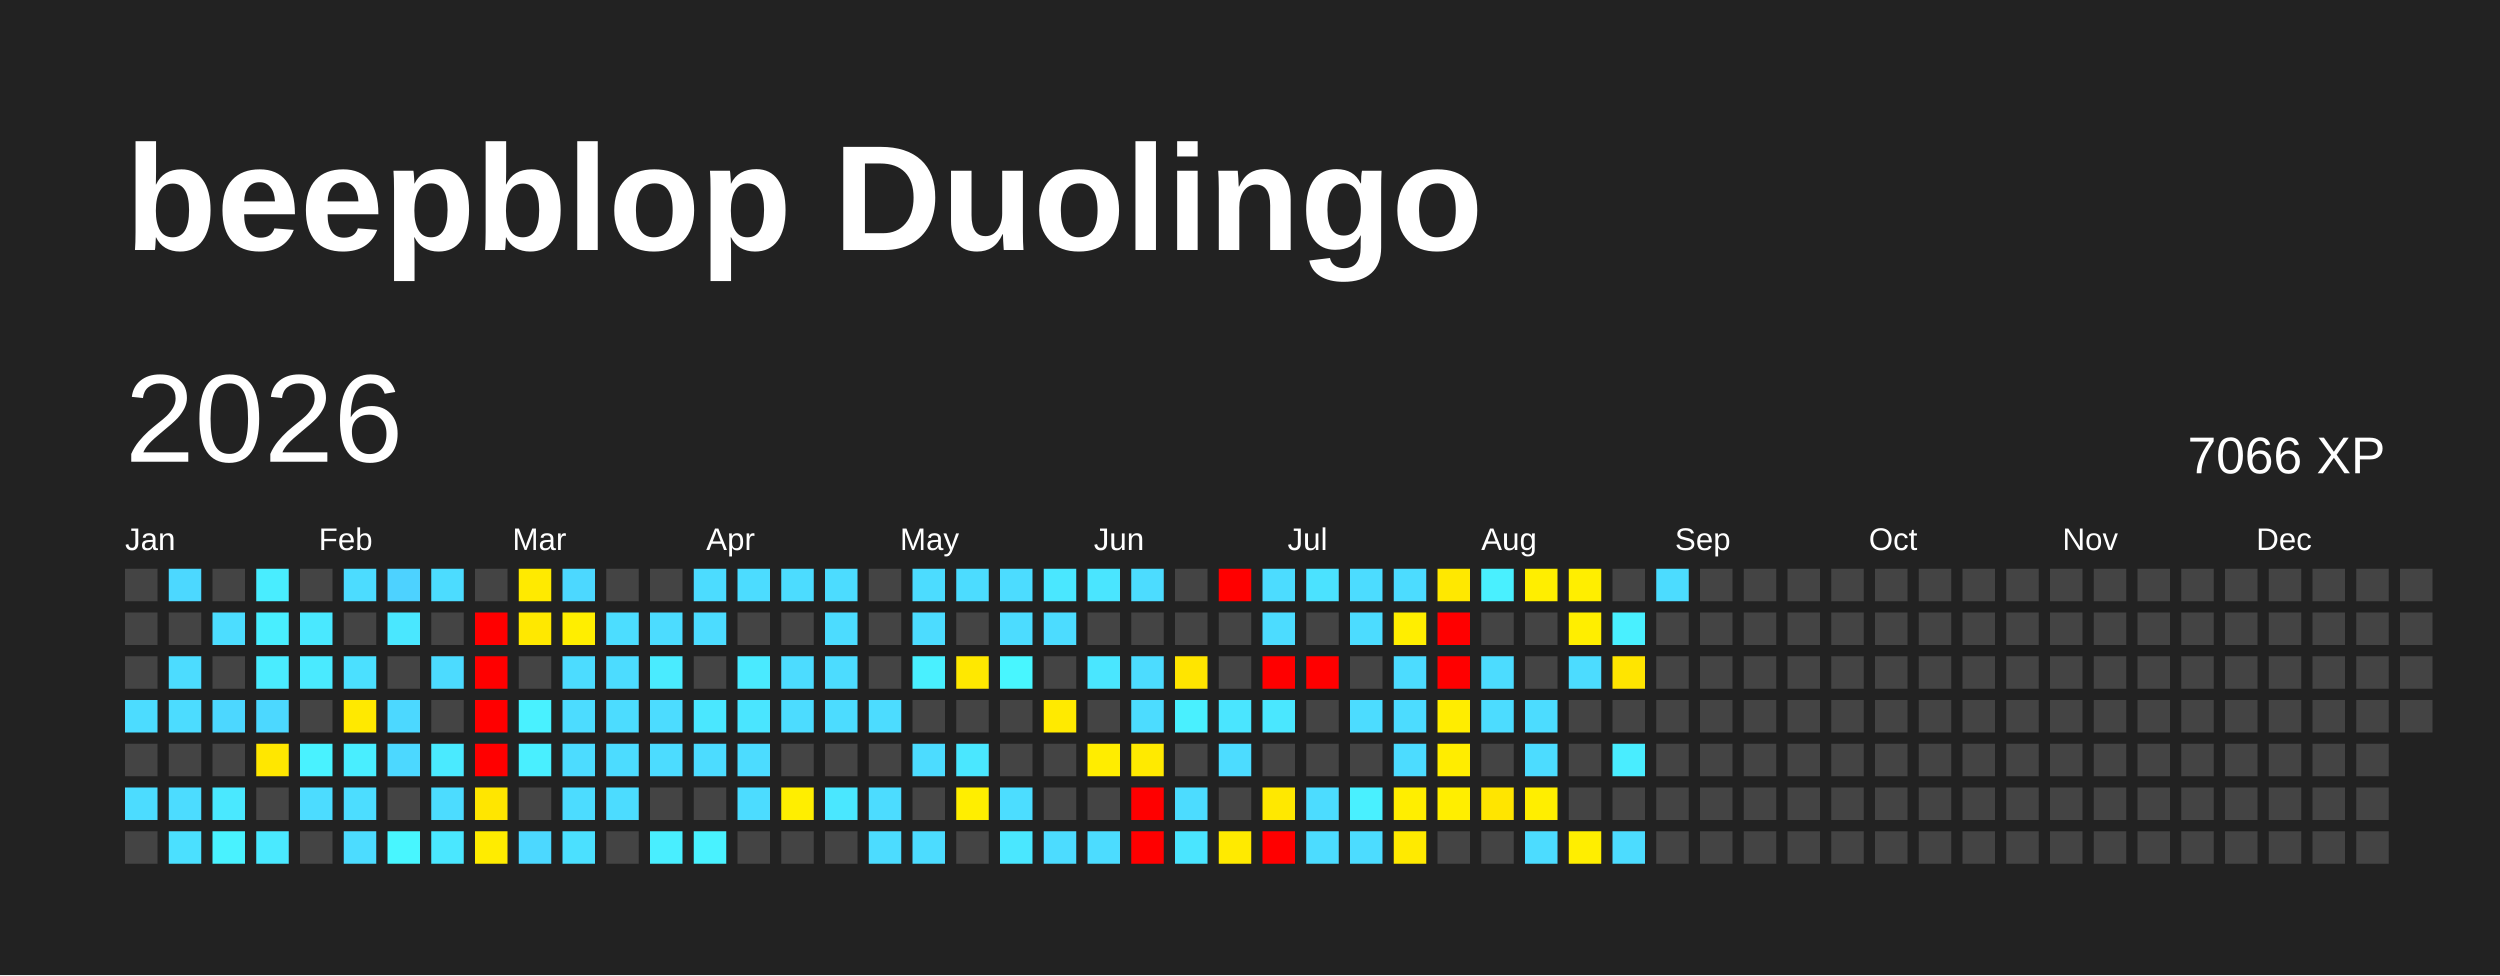
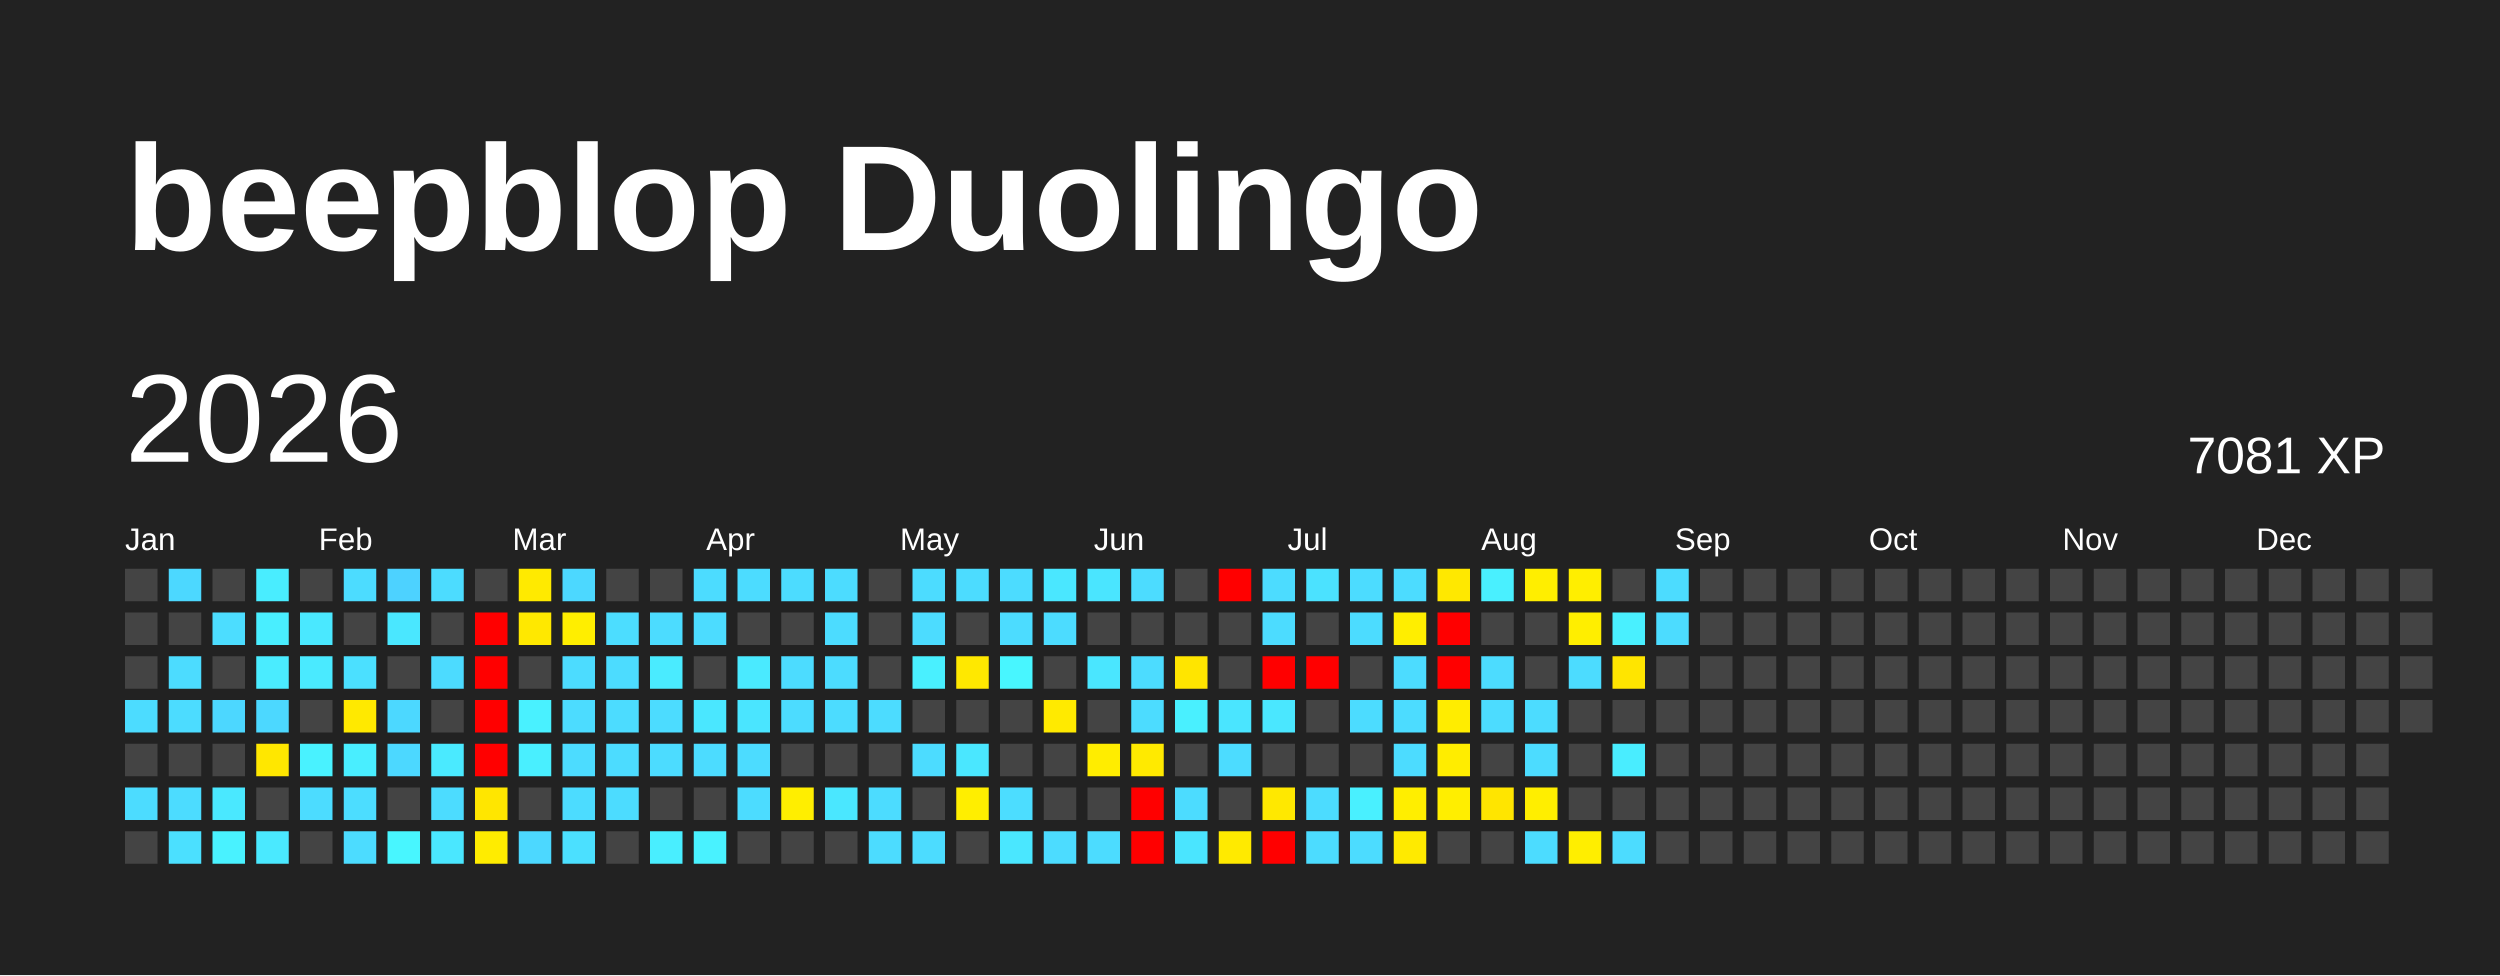
<svg xmlns="http://www.w3.org/2000/svg" baseProfile="full" height="78mm" version="1.1" viewBox="0,0,200,78" width="200mm">
  <defs />
  <rect fill="#222222" height="78" width="200" x="0" y="0" />
  <text fill="#FFFFFF" style="font-size:12px; font-family:Arial; font-weight:bold;" x="10" y="20">beepblop Duolingo</text>
  <text dominant-baseline="hanging" fill="#FFFFFF" style="font-size:10.0px; font-family:Arial;" x="10" y="30">2026</text>
-   <text dominant-baseline="hanging" fill="#FFFFFF" style="font-size:4.125px; font-family:Arial;" x="175" y="35">7066 XP</text>
+   <text dominant-baseline="hanging" fill="#FFFFFF" style="font-size:4.125px; font-family:Arial;" x="175" y="35">7081 XP</text>
  <text fill="#FFFFFF" style="font-size:2.5px; font-family:Arial" x="10.0" y="44">Jan</text>
  <text fill="#FFFFFF" style="font-size:2.5px; font-family:Arial" x="25.5" y="44">Feb</text>
  <text fill="#FFFFFF" style="font-size:2.5px; font-family:Arial" x="41.0" y="44">Mar</text>
  <text fill="#FFFFFF" style="font-size:2.5px; font-family:Arial" x="56.5" y="44">Apr</text>
  <text fill="#FFFFFF" style="font-size:2.5px; font-family:Arial" x="72.0" y="44">May</text>
  <text fill="#FFFFFF" style="font-size:2.5px; font-family:Arial" x="87.5" y="44">Jun</text>
  <text fill="#FFFFFF" style="font-size:2.5px; font-family:Arial" x="103.0" y="44">Jul</text>
  <text fill="#FFFFFF" style="font-size:2.5px; font-family:Arial" x="118.5" y="44">Aug</text>
  <text fill="#FFFFFF" style="font-size:2.5px; font-family:Arial" x="134.0" y="44">Sep</text>
  <text fill="#FFFFFF" style="font-size:2.5px; font-family:Arial" x="149.5" y="44">Oct</text>
  <text fill="#FFFFFF" style="font-size:2.5px; font-family:Arial" x="165.0" y="44">Nov</text>
  <text fill="#FFFFFF" style="font-size:2.5px; font-family:Arial" x="180.5" y="44">Dec</text>
  <rect fill="#444444" height="2.6" width="2.6" x="10.0" y="45.5" />
  <rect fill="#444444" height="2.6" width="2.6" x="10.0" y="49.0" />
  <rect fill="#444444" height="2.6" width="2.6" x="10.0" y="52.5" />
  <rect fill="#4cdcff" height="2.6" width="2.6" x="10.0" y="56.0" />
  <rect fill="#444444" height="2.6" width="2.6" x="10.0" y="59.5" />
  <rect fill="#4cdcff" height="2.6" width="2.6" x="10.0" y="63.0" />
  <rect fill="#444444" height="2.6" width="2.6" x="10.0" y="66.5" />
  <rect fill="#4cd8ff" height="2.6" width="2.6" x="13.5" y="45.5" />
  <rect fill="#444444" height="2.6" width="2.6" x="13.5" y="49.0" />
  <rect fill="#4cdcff" height="2.6" width="2.6" x="13.5" y="52.5" />
  <rect fill="#4cdcff" height="2.6" width="2.6" x="13.5" y="56.0" />
  <rect fill="#444444" height="2.6" width="2.6" x="13.5" y="59.5" />
  <rect fill="#4cdcff" height="2.6" width="2.6" x="13.5" y="63.0" />
  <rect fill="#4be0ff" height="2.6" width="2.6" x="13.5" y="66.5" />
  <rect fill="#444444" height="2.6" width="2.6" x="17.0" y="45.5" />
  <rect fill="#4cddff" height="2.6" width="2.6" x="17.0" y="49.0" />
  <rect fill="#444444" height="2.6" width="2.6" x="17.0" y="52.5" />
  <rect fill="#4cd7ff" height="2.6" width="2.6" x="17.0" y="56.0" />
  <rect fill="#444444" height="2.6" width="2.6" x="17.0" y="59.5" />
  <rect fill="#4ae8ff" height="2.6" width="2.6" x="17.0" y="63.0" />
  <rect fill="#49f2ff" height="2.6" width="2.6" x="17.0" y="66.5" />
  <rect fill="#49edff" height="2.6" width="2.6" x="20.5" y="45.5" />
  <rect fill="#49eeff" height="2.6" width="2.6" x="20.5" y="49.0" />
  <rect fill="#4aecff" height="2.6" width="2.6" x="20.5" y="52.5" />
  <rect fill="#4cd8ff" height="2.6" width="2.6" x="20.5" y="56.0" />
  <rect fill="#ffe700" height="2.6" width="2.6" x="20.5" y="59.5" />
  <rect fill="#444444" height="2.6" width="2.6" x="20.5" y="63.0" />
  <rect fill="#4ae9ff" height="2.6" width="2.6" x="20.5" y="66.5" />
  <rect fill="#444444" height="2.6" width="2.6" x="24.0" y="45.5" />
  <rect fill="#4ae8ff" height="2.6" width="2.6" x="24.0" y="49.0" />
  <rect fill="#4aeaff" height="2.6" width="2.6" x="24.0" y="52.5" />
  <rect fill="#444444" height="2.6" width="2.6" x="24.0" y="56.0" />
  <rect fill="#49f2ff" height="2.6" width="2.6" x="24.0" y="59.5" />
  <rect fill="#4cdcff" height="2.6" width="2.6" x="24.0" y="63.0" />
  <rect fill="#444444" height="2.6" width="2.6" x="24.0" y="66.5" />
  <rect fill="#4cdcff" height="2.6" width="2.6" x="27.5" y="45.5" />
  <rect fill="#444444" height="2.6" width="2.6" x="27.5" y="49.0" />
  <rect fill="#4be0ff" height="2.6" width="2.6" x="27.5" y="52.5" />
  <rect fill="#ffe900" height="2.6" width="2.6" x="27.5" y="56.0" />
  <rect fill="#49eeff" height="2.6" width="2.6" x="27.5" y="59.5" />
  <rect fill="#4cddff" height="2.6" width="2.6" x="27.5" y="63.0" />
  <rect fill="#4cdcff" height="2.6" width="2.6" x="27.5" y="66.5" />
  <rect fill="#4dd2ff" height="2.6" width="2.6" x="31.0" y="45.5" />
  <rect fill="#4ae7ff" height="2.6" width="2.6" x="31.0" y="49.0" />
  <rect fill="#444444" height="2.6" width="2.6" x="31.0" y="52.5" />
  <rect fill="#4cd8ff" height="2.6" width="2.6" x="31.0" y="56.0" />
  <rect fill="#4cd8ff" height="2.6" width="2.6" x="31.0" y="59.5" />
  <rect fill="#444444" height="2.6" width="2.6" x="31.0" y="63.0" />
  <rect fill="#48f6ff" height="2.6" width="2.6" x="31.0" y="66.5" />
  <rect fill="#4cdcff" height="2.6" width="2.6" x="34.5" y="45.5" />
  <rect fill="#444444" height="2.6" width="2.6" x="34.5" y="49.0" />
  <rect fill="#4cdbff" height="2.6" width="2.6" x="34.5" y="52.5" />
  <rect fill="#444444" height="2.6" width="2.6" x="34.5" y="56.0" />
  <rect fill="#4aeaff" height="2.6" width="2.6" x="34.5" y="59.5" />
  <rect fill="#4cdcff" height="2.6" width="2.6" x="34.5" y="63.0" />
  <rect fill="#4ae7ff" height="2.6" width="2.6" x="34.5" y="66.5" />
  <rect fill="#444444" height="2.6" width="2.6" x="38.0" y="45.5" />
  <rect fill="red" height="2.6" width="2.6" x="38.0" y="49.0" />
  <rect fill="red" height="2.6" width="2.6" x="38.0" y="52.5" />
  <rect fill="red" height="2.6" width="2.6" x="38.0" y="56.0" />
  <rect fill="red" height="2.6" width="2.6" x="38.0" y="59.5" />
  <rect fill="#ffe600" height="2.6" width="2.6" x="38.0" y="63.0" />
  <rect fill="#ffec00" height="2.6" width="2.6" x="38.0" y="66.5" />
  <rect fill="#ffea00" height="2.6" width="2.6" x="41.5" y="45.5" />
  <rect fill="#ffe800" height="2.6" width="2.6" x="41.5" y="49.0" />
  <rect fill="#444444" height="2.6" width="2.6" x="41.5" y="52.5" />
  <rect fill="#49f1ff" height="2.6" width="2.6" x="41.5" y="56.0" />
  <rect fill="#49efff" height="2.6" width="2.6" x="41.5" y="59.5" />
  <rect fill="#444444" height="2.6" width="2.6" x="41.5" y="63.0" />
  <rect fill="#4cd8ff" height="2.6" width="2.6" x="41.5" y="66.5" />
  <rect fill="#4cd8ff" height="2.6" width="2.6" x="45.0" y="45.5" />
  <rect fill="#ffee00" height="2.6" width="2.6" x="45.0" y="49.0" />
  <rect fill="#4cdcff" height="2.6" width="2.6" x="45.0" y="52.5" />
  <rect fill="#4cdcff" height="2.6" width="2.6" x="45.0" y="56.0" />
  <rect fill="#4cdcff" height="2.6" width="2.6" x="45.0" y="59.5" />
  <rect fill="#4cdcff" height="2.6" width="2.6" x="45.0" y="63.0" />
  <rect fill="#4be0ff" height="2.6" width="2.6" x="45.0" y="66.5" />
  <rect fill="#444444" height="2.6" width="2.6" x="48.5" y="45.5" />
  <rect fill="#4cddff" height="2.6" width="2.6" x="48.5" y="49.0" />
  <rect fill="#4cdcff" height="2.6" width="2.6" x="48.5" y="52.5" />
  <rect fill="#4cdcff" height="2.6" width="2.6" x="48.5" y="56.0" />
  <rect fill="#4cdcff" height="2.6" width="2.6" x="48.5" y="59.5" />
  <rect fill="#4cdcff" height="2.6" width="2.6" x="48.5" y="63.0" />
  <rect fill="#444444" height="2.6" width="2.6" x="48.5" y="66.5" />
  <rect fill="#444444" height="2.6" width="2.6" x="52.0" y="45.5" />
  <rect fill="#4cdcff" height="2.6" width="2.6" x="52.0" y="49.0" />
  <rect fill="#4aebff" height="2.6" width="2.6" x="52.0" y="52.5" />
  <rect fill="#4cdcff" height="2.6" width="2.6" x="52.0" y="56.0" />
  <rect fill="#4cdcff" height="2.6" width="2.6" x="52.0" y="59.5" />
  <rect fill="#444444" height="2.6" width="2.6" x="52.0" y="63.0" />
  <rect fill="#49eeff" height="2.6" width="2.6" x="52.0" y="66.5" />
  <rect fill="#4cdcff" height="2.6" width="2.6" x="55.5" y="45.5" />
  <rect fill="#4cdcff" height="2.6" width="2.6" x="55.5" y="49.0" />
  <rect fill="#444444" height="2.6" width="2.6" x="55.5" y="52.5" />
  <rect fill="#4ae7ff" height="2.6" width="2.6" x="55.5" y="56.0" />
  <rect fill="#4cdcff" height="2.6" width="2.6" x="55.5" y="59.5" />
  <rect fill="#444444" height="2.6" width="2.6" x="55.5" y="63.0" />
  <rect fill="#49f2ff" height="2.6" width="2.6" x="55.5" y="66.5" />
  <rect fill="#4cdcff" height="2.6" width="2.6" x="59.0" y="45.5" />
  <rect fill="#444444" height="2.6" width="2.6" x="59.0" y="49.0" />
  <rect fill="#4aeaff" height="2.6" width="2.6" x="59.0" y="52.5" />
  <rect fill="#4ae5ff" height="2.6" width="2.6" x="59.0" y="56.0" />
  <rect fill="#4cdcff" height="2.6" width="2.6" x="59.0" y="59.5" />
  <rect fill="#4cdcff" height="2.6" width="2.6" x="59.0" y="63.0" />
  <rect fill="#444444" height="2.6" width="2.6" x="59.0" y="66.5" />
  <rect fill="#4cdcff" height="2.6" width="2.6" x="62.5" y="45.5" />
  <rect fill="#444444" height="2.6" width="2.6" x="62.5" y="49.0" />
  <rect fill="#4cdcff" height="2.6" width="2.6" x="62.5" y="52.5" />
  <rect fill="#4cdcff" height="2.6" width="2.6" x="62.5" y="56.0" />
  <rect fill="#444444" height="2.6" width="2.6" x="62.5" y="59.5" />
  <rect fill="#ffee00" height="2.6" width="2.6" x="62.5" y="63.0" />
  <rect fill="#444444" height="2.6" width="2.6" x="62.5" y="66.5" />
  <rect fill="#4cdcff" height="2.6" width="2.6" x="66.0" y="45.5" />
  <rect fill="#4cdcff" height="2.6" width="2.6" x="66.0" y="49.0" />
  <rect fill="#4cdcff" height="2.6" width="2.6" x="66.0" y="52.5" />
  <rect fill="#4cdcff" height="2.6" width="2.6" x="66.0" y="56.0" />
  <rect fill="#444444" height="2.6" width="2.6" x="66.0" y="59.5" />
  <rect fill="#4ae7ff" height="2.6" width="2.6" x="66.0" y="63.0" />
  <rect fill="#444444" height="2.6" width="2.6" x="66.0" y="66.5" />
  <rect fill="#444444" height="2.6" width="2.6" x="69.5" y="45.5" />
  <rect fill="#444444" height="2.6" width="2.6" x="69.5" y="49.0" />
  <rect fill="#444444" height="2.6" width="2.6" x="69.5" y="52.5" />
  <rect fill="#4cdcff" height="2.6" width="2.6" x="69.5" y="56.0" />
  <rect fill="#444444" height="2.6" width="2.6" x="69.5" y="59.5" />
  <rect fill="#4cdcff" height="2.6" width="2.6" x="69.5" y="63.0" />
  <rect fill="#4cdcff" height="2.6" width="2.6" x="69.5" y="66.5" />
  <rect fill="#4cdcff" height="2.6" width="2.6" x="73.0" y="45.5" />
  <rect fill="#4cdcff" height="2.6" width="2.6" x="73.0" y="49.0" />
  <rect fill="#49f0ff" height="2.6" width="2.6" x="73.0" y="52.5" />
  <rect fill="#444444" height="2.6" width="2.6" x="73.0" y="56.0" />
  <rect fill="#4cdcff" height="2.6" width="2.6" x="73.0" y="59.5" />
  <rect fill="#444444" height="2.6" width="2.6" x="73.0" y="63.0" />
  <rect fill="#4cdcff" height="2.6" width="2.6" x="73.0" y="66.5" />
  <rect fill="#4cdcff" height="2.6" width="2.6" x="76.5" y="45.5" />
  <rect fill="#444444" height="2.6" width="2.6" x="76.5" y="49.0" />
  <rect fill="#ffe800" height="2.6" width="2.6" x="76.5" y="52.5" />
  <rect fill="#444444" height="2.6" width="2.6" x="76.5" y="56.0" />
  <rect fill="#4ae7ff" height="2.6" width="2.6" x="76.5" y="59.5" />
  <rect fill="#ffee00" height="2.6" width="2.6" x="76.5" y="63.0" />
  <rect fill="#444444" height="2.6" width="2.6" x="76.5" y="66.5" />
  <rect fill="#4cdcff" height="2.6" width="2.6" x="80.0" y="45.5" />
  <rect fill="#4cdcff" height="2.6" width="2.6" x="80.0" y="49.0" />
  <rect fill="#48f6ff" height="2.6" width="2.6" x="80.0" y="52.5" />
  <rect fill="#444444" height="2.6" width="2.6" x="80.0" y="56.0" />
  <rect fill="#444444" height="2.6" width="2.6" x="80.0" y="59.5" />
  <rect fill="#4cddff" height="2.6" width="2.6" x="80.0" y="63.0" />
  <rect fill="#4ae7ff" height="2.6" width="2.6" x="80.0" y="66.5" />
  <rect fill="#4ae7ff" height="2.6" width="2.6" x="83.5" y="45.5" />
  <rect fill="#4cdcff" height="2.6" width="2.6" x="83.5" y="49.0" />
  <rect fill="#444444" height="2.6" width="2.6" x="83.5" y="52.5" />
  <rect fill="#ffea00" height="2.6" width="2.6" x="83.5" y="56.0" />
  <rect fill="#444444" height="2.6" width="2.6" x="83.5" y="59.5" />
  <rect fill="#444444" height="2.6" width="2.6" x="83.5" y="63.0" />
  <rect fill="#4cdcff" height="2.6" width="2.6" x="83.5" y="66.5" />
  <rect fill="#4ae5ff" height="2.6" width="2.6" x="87.0" y="45.5" />
  <rect fill="#444444" height="2.6" width="2.6" x="87.0" y="49.0" />
  <rect fill="#4ae6ff" height="2.6" width="2.6" x="87.0" y="52.5" />
  <rect fill="#444444" height="2.6" width="2.6" x="87.0" y="56.0" />
  <rect fill="#ffed00" height="2.6" width="2.6" x="87.0" y="59.5" />
  <rect fill="#444444" height="2.6" width="2.6" x="87.0" y="63.0" />
  <rect fill="#4cdcff" height="2.6" width="2.6" x="87.0" y="66.5" />
  <rect fill="#4cdcff" height="2.6" width="2.6" x="90.5" y="45.5" />
  <rect fill="#444444" height="2.6" width="2.6" x="90.5" y="49.0" />
  <rect fill="#4cdcff" height="2.6" width="2.6" x="90.5" y="52.5" />
  <rect fill="#4cdcff" height="2.6" width="2.6" x="90.5" y="56.0" />
  <rect fill="#ffea00" height="2.6" width="2.6" x="90.5" y="59.5" />
  <rect fill="red" height="2.6" width="2.6" x="90.5" y="63.0" />
  <rect fill="red" height="2.6" width="2.6" x="90.5" y="66.5" />
  <rect fill="#444444" height="2.6" width="2.6" x="94.0" y="45.5" />
  <rect fill="#444444" height="2.6" width="2.6" x="94.0" y="49.0" />
  <rect fill="#ffe500" height="2.6" width="2.6" x="94.0" y="52.5" />
  <rect fill="#49f0ff" height="2.6" width="2.6" x="94.0" y="56.0" />
  <rect fill="#444444" height="2.6" width="2.6" x="94.0" y="59.5" />
  <rect fill="#4cdcff" height="2.6" width="2.6" x="94.0" y="63.0" />
  <rect fill="#4ae5ff" height="2.6" width="2.6" x="94.0" y="66.5" />
  <rect fill="red" height="2.6" width="2.6" x="97.5" y="45.5" />
  <rect fill="#444444" height="2.6" width="2.6" x="97.5" y="49.0" />
  <rect fill="#444444" height="2.6" width="2.6" x="97.5" y="52.5" />
  <rect fill="#4ae5ff" height="2.6" width="2.6" x="97.5" y="56.0" />
  <rect fill="#4cdcff" height="2.6" width="2.6" x="97.5" y="59.5" />
  <rect fill="#444444" height="2.6" width="2.6" x="97.5" y="63.0" />
  <rect fill="#ffea00" height="2.6" width="2.6" x="97.5" y="66.5" />
  <rect fill="#4cdcff" height="2.6" width="2.6" x="101.0" y="45.5" />
  <rect fill="#4cdcff" height="2.6" width="2.6" x="101.0" y="49.0" />
  <rect fill="red" height="2.6" width="2.6" x="101.0" y="52.5" />
  <rect fill="#4ae7ff" height="2.6" width="2.6" x="101.0" y="56.0" />
  <rect fill="#444444" height="2.6" width="2.6" x="101.0" y="59.5" />
  <rect fill="#ffe800" height="2.6" width="2.6" x="101.0" y="63.0" />
  <rect fill="red" height="2.6" width="2.6" x="101.0" y="66.5" />
  <rect fill="#4be2ff" height="2.6" width="2.6" x="104.5" y="45.5" />
  <rect fill="#444444" height="2.6" width="2.6" x="104.5" y="49.0" />
  <rect fill="red" height="2.6" width="2.6" x="104.5" y="52.5" />
  <rect fill="#444444" height="2.6" width="2.6" x="104.5" y="56.0" />
  <rect fill="#444444" height="2.6" width="2.6" x="104.5" y="59.5" />
  <rect fill="#4cdcff" height="2.6" width="2.6" x="104.5" y="63.0" />
  <rect fill="#4cdcff" height="2.6" width="2.6" x="104.5" y="66.5" />
  <rect fill="#4cdcff" height="2.6" width="2.6" x="108.0" y="45.5" />
  <rect fill="#4cdcff" height="2.6" width="2.6" x="108.0" y="49.0" />
  <rect fill="#444444" height="2.6" width="2.6" x="108.0" y="52.5" />
  <rect fill="#4cdcff" height="2.6" width="2.6" x="108.0" y="56.0" />
  <rect fill="#444444" height="2.6" width="2.6" x="108.0" y="59.5" />
  <rect fill="#49f0ff" height="2.6" width="2.6" x="108.0" y="63.0" />
  <rect fill="#4cdcff" height="2.6" width="2.6" x="108.0" y="66.5" />
  <rect fill="#4cdcff" height="2.6" width="2.6" x="111.5" y="45.5" />
  <rect fill="#ffee00" height="2.6" width="2.6" x="111.5" y="49.0" />
  <rect fill="#4cdcff" height="2.6" width="2.6" x="111.5" y="52.5" />
  <rect fill="#4cdcff" height="2.6" width="2.6" x="111.5" y="56.0" />
  <rect fill="#4cdcff" height="2.6" width="2.6" x="111.5" y="59.5" />
  <rect fill="#ffee00" height="2.6" width="2.6" x="111.5" y="63.0" />
  <rect fill="#ffea00" height="2.6" width="2.6" x="111.5" y="66.5" />
  <rect fill="#ffe800" height="2.6" width="2.6" x="115.0" y="45.5" />
  <rect fill="red" height="2.6" width="2.6" x="115.0" y="49.0" />
  <rect fill="red" height="2.6" width="2.6" x="115.0" y="52.5" />
  <rect fill="#ffed00" height="2.6" width="2.6" x="115.0" y="56.0" />
  <rect fill="#ffed00" height="2.6" width="2.6" x="115.0" y="59.5" />
  <rect fill="#ffee00" height="2.6" width="2.6" x="115.0" y="63.0" />
  <rect fill="#444444" height="2.6" width="2.6" x="115.0" y="66.5" />
  <rect fill="#49f0ff" height="2.6" width="2.6" x="118.5" y="45.5" />
  <rect fill="#444444" height="2.6" width="2.6" x="118.5" y="49.0" />
  <rect fill="#4cdcff" height="2.6" width="2.6" x="118.5" y="52.5" />
  <rect fill="#4cdcff" height="2.6" width="2.6" x="118.5" y="56.0" />
  <rect fill="#444444" height="2.6" width="2.6" x="118.5" y="59.5" />
  <rect fill="#ffe500" height="2.6" width="2.6" x="118.5" y="63.0" />
  <rect fill="#444444" height="2.6" width="2.6" x="118.5" y="66.5" />
  <rect fill="#ffee00" height="2.6" width="2.6" x="122.0" y="45.5" />
  <rect fill="#444444" height="2.6" width="2.6" x="122.0" y="49.0" />
  <rect fill="#444444" height="2.6" width="2.6" x="122.0" y="52.5" />
  <rect fill="#4cdcff" height="2.6" width="2.6" x="122.0" y="56.0" />
  <rect fill="#4cdcff" height="2.6" width="2.6" x="122.0" y="59.5" />
  <rect fill="#ffee00" height="2.6" width="2.6" x="122.0" y="63.0" />
  <rect fill="#4cdcff" height="2.6" width="2.6" x="122.0" y="66.5" />
  <rect fill="#ffee00" height="2.6" width="2.6" x="125.5" y="45.5" />
  <rect fill="#ffee00" height="2.6" width="2.6" x="125.5" y="49.0" />
  <rect fill="#4cdcff" height="2.6" width="2.6" x="125.5" y="52.5" />
  <rect fill="#444444" height="2.6" width="2.6" x="125.5" y="56.0" />
  <rect fill="#444444" height="2.6" width="2.6" x="125.5" y="59.5" />
  <rect fill="#444444" height="2.6" width="2.6" x="125.5" y="63.0" />
  <rect fill="#ffee00" height="2.6" width="2.6" x="125.5" y="66.5" />
  <rect fill="#444444" height="2.6" width="2.6" x="129.0" y="45.5" />
  <rect fill="#49f0ff" height="2.6" width="2.6" x="129.0" y="49.0" />
  <rect fill="#ffe500" height="2.6" width="2.6" x="129.0" y="52.5" />
  <rect fill="#444444" height="2.6" width="2.6" x="129.0" y="56.0" />
  <rect fill="#49edff" height="2.6" width="2.6" x="129.0" y="59.5" />
  <rect fill="#444444" height="2.6" width="2.6" x="129.0" y="63.0" />
  <rect fill="#4cdcff" height="2.6" width="2.6" x="129.0" y="66.5" />
  <rect fill="#4cdcff" height="2.6" width="2.6" x="132.5" y="45.5" />
-   <rect fill="#444444" height="2.6" width="2.6" x="132.5" y="49.0" />
+   <rect fill="#4cdcff" height="2.6" width="2.6" x="132.5" y="49.0" />
  <rect fill="#444444" height="2.6" width="2.6" x="132.5" y="52.5" />
  <rect fill="#444444" height="2.6" width="2.6" x="132.5" y="56.0" />
  <rect fill="#444444" height="2.6" width="2.6" x="132.5" y="59.5" />
  <rect fill="#444444" height="2.6" width="2.6" x="132.5" y="63.0" />
  <rect fill="#444444" height="2.6" width="2.6" x="132.5" y="66.5" />
  <rect fill="#444444" height="2.6" width="2.6" x="136.0" y="45.5" />
  <rect fill="#444444" height="2.6" width="2.6" x="136.0" y="49.0" />
  <rect fill="#444444" height="2.6" width="2.6" x="136.0" y="52.5" />
  <rect fill="#444444" height="2.6" width="2.6" x="136.0" y="56.0" />
  <rect fill="#444444" height="2.6" width="2.6" x="136.0" y="59.5" />
  <rect fill="#444444" height="2.6" width="2.6" x="136.0" y="63.0" />
  <rect fill="#444444" height="2.6" width="2.6" x="136.0" y="66.5" />
  <rect fill="#444444" height="2.6" width="2.6" x="139.5" y="45.5" />
  <rect fill="#444444" height="2.6" width="2.6" x="139.5" y="49.0" />
  <rect fill="#444444" height="2.6" width="2.6" x="139.5" y="52.5" />
  <rect fill="#444444" height="2.6" width="2.6" x="139.5" y="56.0" />
  <rect fill="#444444" height="2.6" width="2.6" x="139.5" y="59.5" />
  <rect fill="#444444" height="2.6" width="2.6" x="139.5" y="63.0" />
  <rect fill="#444444" height="2.6" width="2.6" x="139.5" y="66.5" />
  <rect fill="#444444" height="2.6" width="2.6" x="143.0" y="45.5" />
  <rect fill="#444444" height="2.6" width="2.6" x="143.0" y="49.0" />
  <rect fill="#444444" height="2.6" width="2.6" x="143.0" y="52.5" />
  <rect fill="#444444" height="2.6" width="2.6" x="143.0" y="56.0" />
  <rect fill="#444444" height="2.6" width="2.6" x="143.0" y="59.5" />
  <rect fill="#444444" height="2.6" width="2.6" x="143.0" y="63.0" />
  <rect fill="#444444" height="2.6" width="2.6" x="143.0" y="66.5" />
  <rect fill="#444444" height="2.6" width="2.6" x="146.5" y="45.5" />
  <rect fill="#444444" height="2.6" width="2.6" x="146.5" y="49.0" />
  <rect fill="#444444" height="2.6" width="2.6" x="146.5" y="52.5" />
  <rect fill="#444444" height="2.6" width="2.6" x="146.5" y="56.0" />
  <rect fill="#444444" height="2.6" width="2.6" x="146.5" y="59.5" />
  <rect fill="#444444" height="2.6" width="2.6" x="146.5" y="63.0" />
  <rect fill="#444444" height="2.6" width="2.6" x="146.5" y="66.5" />
  <rect fill="#444444" height="2.6" width="2.6" x="150.0" y="45.5" />
  <rect fill="#444444" height="2.6" width="2.6" x="150.0" y="49.0" />
  <rect fill="#444444" height="2.6" width="2.6" x="150.0" y="52.5" />
  <rect fill="#444444" height="2.6" width="2.6" x="150.0" y="56.0" />
  <rect fill="#444444" height="2.6" width="2.6" x="150.0" y="59.5" />
  <rect fill="#444444" height="2.6" width="2.6" x="150.0" y="63.0" />
  <rect fill="#444444" height="2.6" width="2.6" x="150.0" y="66.5" />
  <rect fill="#444444" height="2.6" width="2.6" x="153.5" y="45.5" />
  <rect fill="#444444" height="2.6" width="2.6" x="153.5" y="49.0" />
  <rect fill="#444444" height="2.6" width="2.6" x="153.5" y="52.5" />
  <rect fill="#444444" height="2.6" width="2.6" x="153.5" y="56.0" />
  <rect fill="#444444" height="2.6" width="2.6" x="153.5" y="59.5" />
  <rect fill="#444444" height="2.6" width="2.6" x="153.5" y="63.0" />
  <rect fill="#444444" height="2.6" width="2.6" x="153.5" y="66.5" />
  <rect fill="#444444" height="2.6" width="2.6" x="157.0" y="45.5" />
  <rect fill="#444444" height="2.6" width="2.6" x="157.0" y="49.0" />
  <rect fill="#444444" height="2.6" width="2.6" x="157.0" y="52.5" />
  <rect fill="#444444" height="2.6" width="2.6" x="157.0" y="56.0" />
  <rect fill="#444444" height="2.6" width="2.6" x="157.0" y="59.5" />
  <rect fill="#444444" height="2.6" width="2.6" x="157.0" y="63.0" />
  <rect fill="#444444" height="2.6" width="2.6" x="157.0" y="66.5" />
  <rect fill="#444444" height="2.6" width="2.6" x="160.5" y="45.5" />
  <rect fill="#444444" height="2.6" width="2.6" x="160.5" y="49.0" />
  <rect fill="#444444" height="2.6" width="2.6" x="160.5" y="52.5" />
  <rect fill="#444444" height="2.6" width="2.6" x="160.5" y="56.0" />
  <rect fill="#444444" height="2.6" width="2.6" x="160.5" y="59.5" />
  <rect fill="#444444" height="2.6" width="2.6" x="160.5" y="63.0" />
  <rect fill="#444444" height="2.6" width="2.6" x="160.5" y="66.5" />
  <rect fill="#444444" height="2.6" width="2.6" x="164.0" y="45.5" />
  <rect fill="#444444" height="2.6" width="2.6" x="164.0" y="49.0" />
  <rect fill="#444444" height="2.6" width="2.6" x="164.0" y="52.5" />
  <rect fill="#444444" height="2.6" width="2.6" x="164.0" y="56.0" />
  <rect fill="#444444" height="2.6" width="2.6" x="164.0" y="59.5" />
  <rect fill="#444444" height="2.6" width="2.6" x="164.0" y="63.0" />
  <rect fill="#444444" height="2.6" width="2.6" x="164.0" y="66.5" />
  <rect fill="#444444" height="2.6" width="2.6" x="167.5" y="45.5" />
  <rect fill="#444444" height="2.6" width="2.6" x="167.5" y="49.0" />
  <rect fill="#444444" height="2.6" width="2.6" x="167.5" y="52.5" />
  <rect fill="#444444" height="2.6" width="2.6" x="167.5" y="56.0" />
  <rect fill="#444444" height="2.6" width="2.6" x="167.5" y="59.5" />
  <rect fill="#444444" height="2.6" width="2.6" x="167.5" y="63.0" />
  <rect fill="#444444" height="2.6" width="2.6" x="167.5" y="66.5" />
  <rect fill="#444444" height="2.6" width="2.6" x="171.0" y="45.5" />
  <rect fill="#444444" height="2.6" width="2.6" x="171.0" y="49.0" />
  <rect fill="#444444" height="2.6" width="2.6" x="171.0" y="52.5" />
  <rect fill="#444444" height="2.6" width="2.6" x="171.0" y="56.0" />
  <rect fill="#444444" height="2.6" width="2.6" x="171.0" y="59.5" />
  <rect fill="#444444" height="2.6" width="2.6" x="171.0" y="63.0" />
  <rect fill="#444444" height="2.6" width="2.6" x="171.0" y="66.5" />
  <rect fill="#444444" height="2.6" width="2.6" x="174.5" y="45.5" />
  <rect fill="#444444" height="2.6" width="2.6" x="174.5" y="49.0" />
  <rect fill="#444444" height="2.6" width="2.6" x="174.5" y="52.5" />
  <rect fill="#444444" height="2.6" width="2.6" x="174.5" y="56.0" />
  <rect fill="#444444" height="2.6" width="2.6" x="174.5" y="59.5" />
  <rect fill="#444444" height="2.6" width="2.6" x="174.5" y="63.0" />
  <rect fill="#444444" height="2.6" width="2.6" x="174.5" y="66.5" />
  <rect fill="#444444" height="2.6" width="2.6" x="178.0" y="45.5" />
  <rect fill="#444444" height="2.6" width="2.6" x="178.0" y="49.0" />
  <rect fill="#444444" height="2.6" width="2.6" x="178.0" y="52.5" />
  <rect fill="#444444" height="2.6" width="2.6" x="178.0" y="56.0" />
  <rect fill="#444444" height="2.6" width="2.6" x="178.0" y="59.5" />
  <rect fill="#444444" height="2.6" width="2.6" x="178.0" y="63.0" />
  <rect fill="#444444" height="2.6" width="2.6" x="178.0" y="66.5" />
  <rect fill="#444444" height="2.6" width="2.6" x="181.5" y="45.5" />
  <rect fill="#444444" height="2.6" width="2.6" x="181.5" y="49.0" />
  <rect fill="#444444" height="2.6" width="2.6" x="181.5" y="52.5" />
  <rect fill="#444444" height="2.6" width="2.6" x="181.5" y="56.0" />
  <rect fill="#444444" height="2.6" width="2.6" x="181.5" y="59.5" />
  <rect fill="#444444" height="2.6" width="2.6" x="181.5" y="63.0" />
  <rect fill="#444444" height="2.6" width="2.6" x="181.5" y="66.5" />
  <rect fill="#444444" height="2.6" width="2.6" x="185.0" y="45.5" />
  <rect fill="#444444" height="2.6" width="2.6" x="185.0" y="49.0" />
  <rect fill="#444444" height="2.6" width="2.6" x="185.0" y="52.5" />
  <rect fill="#444444" height="2.6" width="2.6" x="185.0" y="56.0" />
  <rect fill="#444444" height="2.6" width="2.6" x="185.0" y="59.5" />
  <rect fill="#444444" height="2.6" width="2.6" x="185.0" y="63.0" />
  <rect fill="#444444" height="2.6" width="2.6" x="185.0" y="66.5" />
  <rect fill="#444444" height="2.6" width="2.6" x="188.5" y="45.5" />
  <rect fill="#444444" height="2.6" width="2.6" x="188.5" y="49.0" />
  <rect fill="#444444" height="2.6" width="2.6" x="188.5" y="52.5" />
  <rect fill="#444444" height="2.6" width="2.6" x="188.5" y="56.0" />
  <rect fill="#444444" height="2.6" width="2.6" x="188.5" y="59.5" />
  <rect fill="#444444" height="2.6" width="2.6" x="188.5" y="63.0" />
  <rect fill="#444444" height="2.6" width="2.6" x="188.5" y="66.5" />
  <rect fill="#444444" height="2.6" width="2.6" x="192.0" y="45.5" />
  <rect fill="#444444" height="2.6" width="2.6" x="192.0" y="49.0" />
  <rect fill="#444444" height="2.6" width="2.6" x="192.0" y="52.5" />
  <rect fill="#444444" height="2.6" width="2.6" x="192.0" y="56.0" />
</svg>
